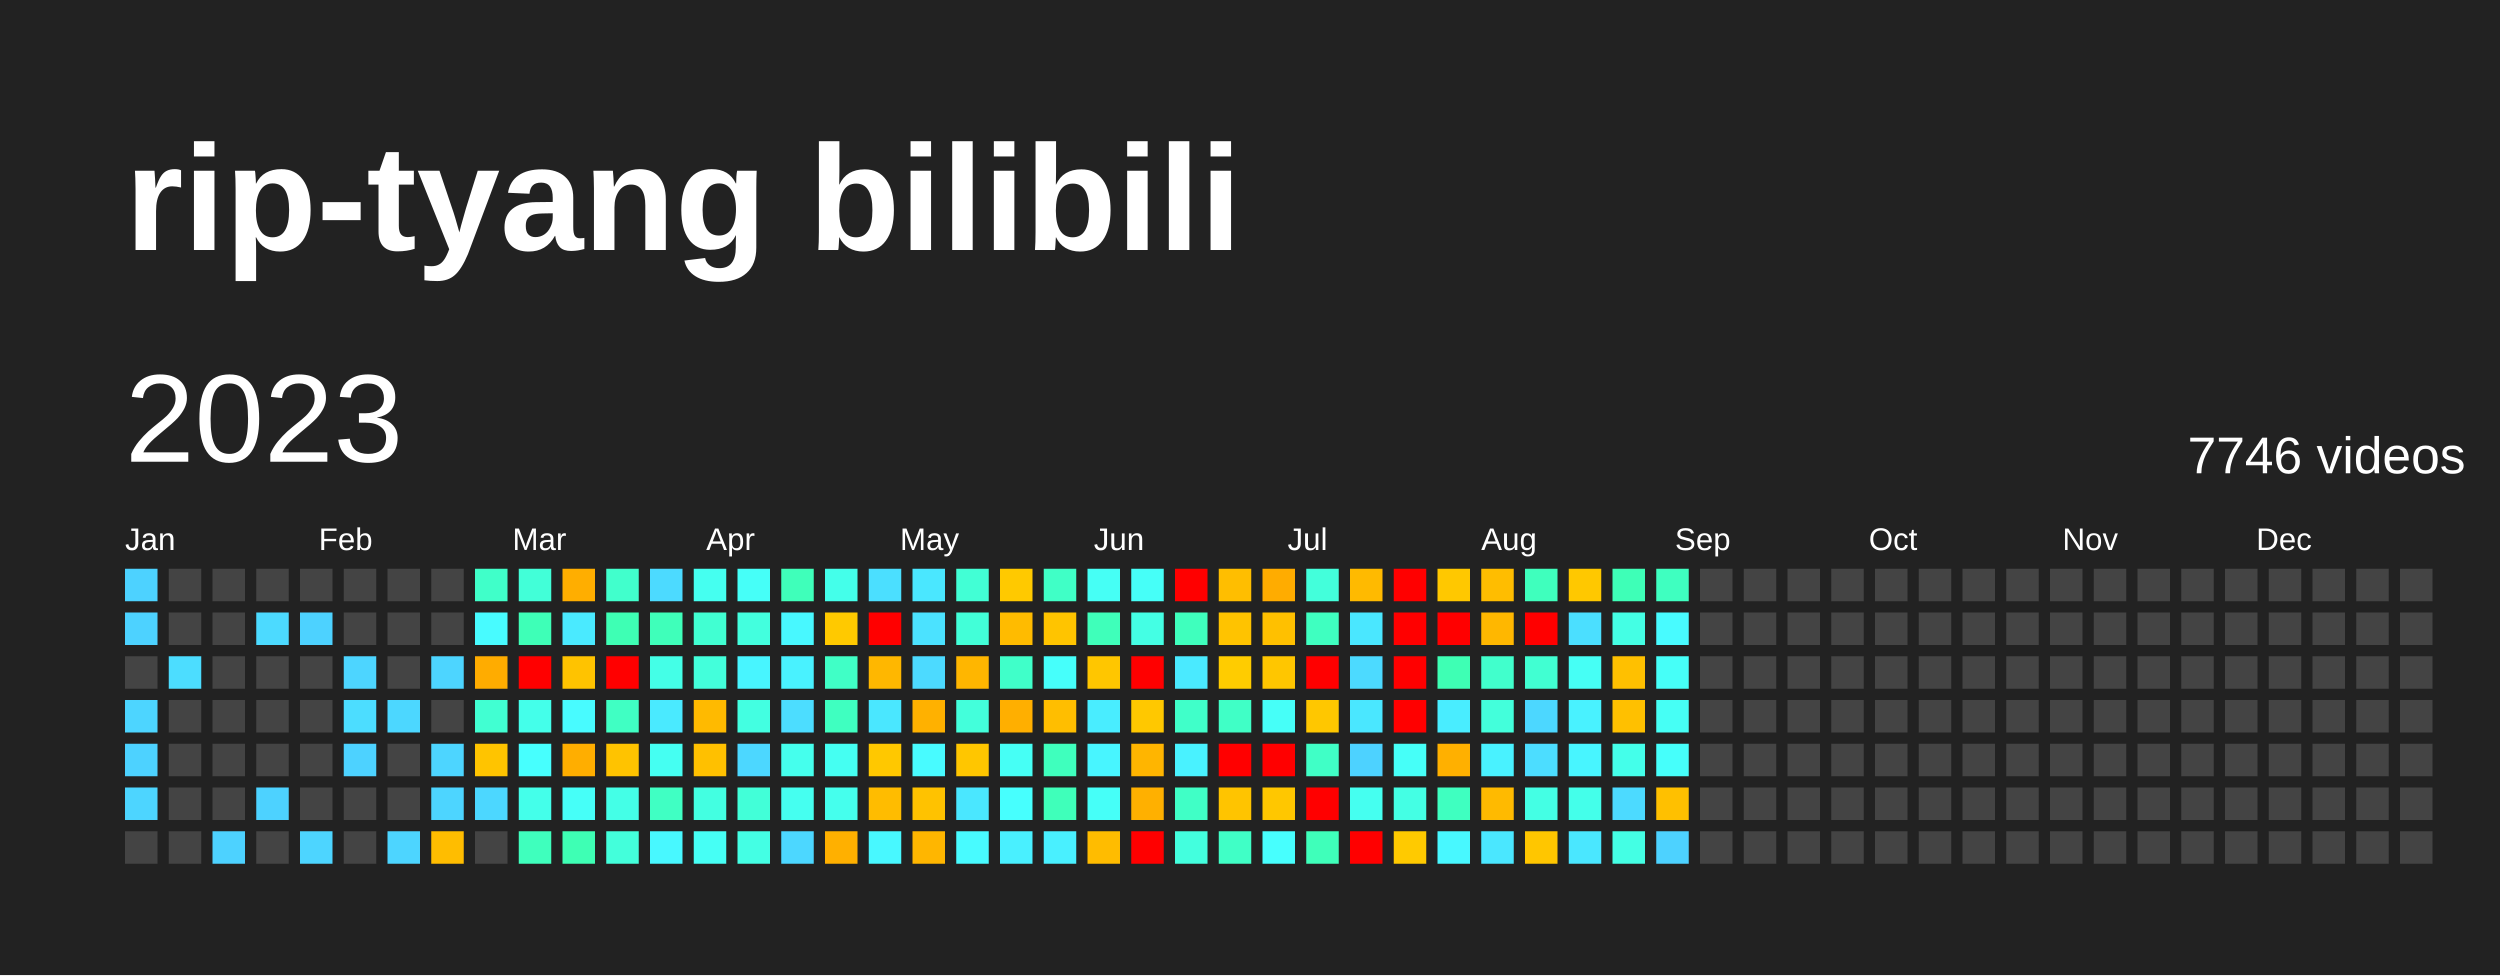
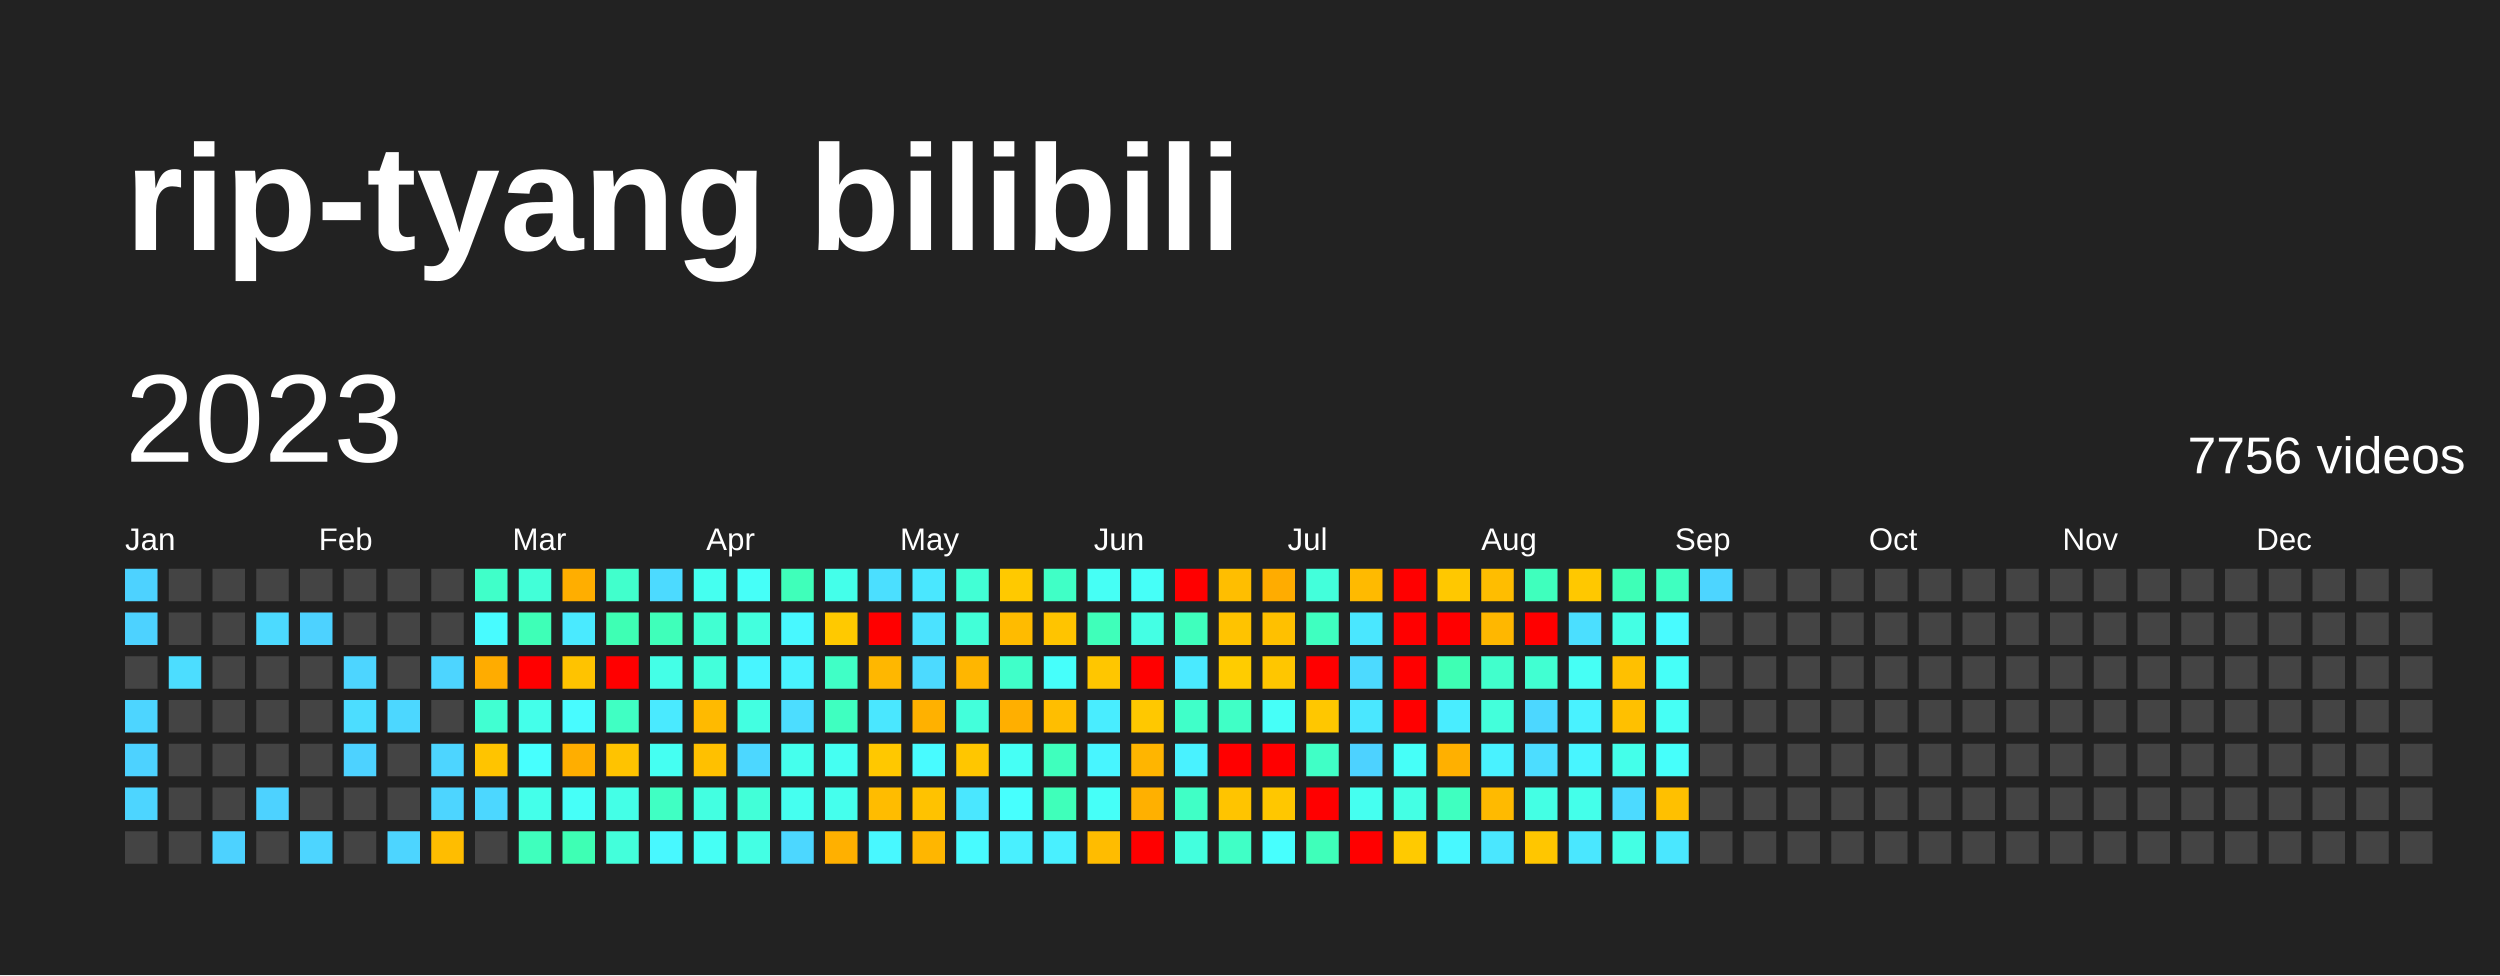
<svg xmlns="http://www.w3.org/2000/svg" baseProfile="full" height="78mm" version="1.1" viewBox="0,0,200,78" width="200mm">
  <defs />
  <rect fill="#222222" height="78" width="200" x="0" y="0" />
  <text fill="#FFFFFF" style="font-size:12px; font-family:Arial; font-weight:bold;" x="10" y="20">rip-tyang bilibili</text>
  <text dominant-baseline="hanging" fill="#FFFFFF" style="font-size:10.0px; font-family:Arial;" x="10" y="30">2023</text>
-   <text dominant-baseline="hanging" fill="#FFFFFF" style="font-size:4.125px; font-family:Arial;" x="175" y="35">7746 videos</text>
+   <text dominant-baseline="hanging" fill="#FFFFFF" style="font-size:4.125px; font-family:Arial;" x="175" y="35">7756 videos</text>
  <text fill="#FFFFFF" style="font-size:2.5px; font-family:Arial" x="10.0" y="44">Jan</text>
  <text fill="#FFFFFF" style="font-size:2.5px; font-family:Arial" x="25.5" y="44">Feb</text>
  <text fill="#FFFFFF" style="font-size:2.5px; font-family:Arial" x="41.0" y="44">Mar</text>
  <text fill="#FFFFFF" style="font-size:2.5px; font-family:Arial" x="56.5" y="44">Apr</text>
  <text fill="#FFFFFF" style="font-size:2.5px; font-family:Arial" x="72.0" y="44">May</text>
  <text fill="#FFFFFF" style="font-size:2.5px; font-family:Arial" x="87.5" y="44">Jun</text>
  <text fill="#FFFFFF" style="font-size:2.5px; font-family:Arial" x="103.0" y="44">Jul</text>
  <text fill="#FFFFFF" style="font-size:2.5px; font-family:Arial" x="118.5" y="44">Aug</text>
  <text fill="#FFFFFF" style="font-size:2.5px; font-family:Arial" x="134.0" y="44">Sep</text>
  <text fill="#FFFFFF" style="font-size:2.5px; font-family:Arial" x="149.5" y="44">Oct</text>
  <text fill="#FFFFFF" style="font-size:2.5px; font-family:Arial" x="165.0" y="44">Nov</text>
  <text fill="#FFFFFF" style="font-size:2.5px; font-family:Arial" x="180.5" y="44">Dec</text>
  <rect fill="#4dd2ff" height="2.6" width="2.6" x="10.0" y="45.5" />
  <rect fill="#4dd2ff" height="2.6" width="2.6" x="10.0" y="49.0" />
  <rect fill="#444444" height="2.6" width="2.6" x="10.0" y="52.5" />
  <rect fill="#4dd5ff" height="2.6" width="2.6" x="10.0" y="56.0" />
  <rect fill="#4dd2ff" height="2.6" width="2.6" x="10.0" y="59.5" />
  <rect fill="#4dd5ff" height="2.6" width="2.6" x="10.0" y="63.0" />
  <rect fill="#444444" height="2.6" width="2.6" x="10.0" y="66.5" />
  <rect fill="#444444" height="2.6" width="2.6" x="13.5" y="45.5" />
  <rect fill="#444444" height="2.6" width="2.6" x="13.5" y="49.0" />
  <rect fill="#4cddff" height="2.6" width="2.6" x="13.5" y="52.5" />
  <rect fill="#444444" height="2.6" width="2.6" x="13.5" y="56.0" />
  <rect fill="#444444" height="2.6" width="2.6" x="13.5" y="59.5" />
  <rect fill="#444444" height="2.6" width="2.6" x="13.5" y="63.0" />
  <rect fill="#444444" height="2.6" width="2.6" x="13.5" y="66.5" />
  <rect fill="#444444" height="2.6" width="2.6" x="17.0" y="45.5" />
  <rect fill="#444444" height="2.6" width="2.6" x="17.0" y="49.0" />
  <rect fill="#444444" height="2.6" width="2.6" x="17.0" y="52.5" />
  <rect fill="#444444" height="2.6" width="2.6" x="17.0" y="56.0" />
  <rect fill="#444444" height="2.6" width="2.6" x="17.0" y="59.5" />
  <rect fill="#444444" height="2.6" width="2.6" x="17.0" y="63.0" />
  <rect fill="#4dd2ff" height="2.6" width="2.6" x="17.0" y="66.5" />
  <rect fill="#444444" height="2.6" width="2.6" x="20.5" y="45.5" />
  <rect fill="#4cdaff" height="2.6" width="2.6" x="20.5" y="49.0" />
  <rect fill="#444444" height="2.6" width="2.6" x="20.5" y="52.5" />
  <rect fill="#444444" height="2.6" width="2.6" x="20.5" y="56.0" />
  <rect fill="#444444" height="2.6" width="2.6" x="20.5" y="59.5" />
  <rect fill="#4dd2ff" height="2.6" width="2.6" x="20.5" y="63.0" />
  <rect fill="#444444" height="2.6" width="2.6" x="20.5" y="66.5" />
  <rect fill="#444444" height="2.6" width="2.6" x="24.0" y="45.5" />
  <rect fill="#4dd2ff" height="2.6" width="2.6" x="24.0" y="49.0" />
  <rect fill="#444444" height="2.6" width="2.6" x="24.0" y="52.5" />
  <rect fill="#444444" height="2.6" width="2.6" x="24.0" y="56.0" />
  <rect fill="#444444" height="2.6" width="2.6" x="24.0" y="59.5" />
  <rect fill="#444444" height="2.6" width="2.6" x="24.0" y="63.0" />
  <rect fill="#4dd5ff" height="2.6" width="2.6" x="24.0" y="66.5" />
  <rect fill="#444444" height="2.6" width="2.6" x="27.5" y="45.5" />
  <rect fill="#444444" height="2.6" width="2.6" x="27.5" y="49.0" />
  <rect fill="#4dd5ff" height="2.6" width="2.6" x="27.5" y="52.5" />
  <rect fill="#4cddff" height="2.6" width="2.6" x="27.5" y="56.0" />
  <rect fill="#4dd2ff" height="2.6" width="2.6" x="27.5" y="59.5" />
  <rect fill="#444444" height="2.6" width="2.6" x="27.5" y="63.0" />
  <rect fill="#444444" height="2.6" width="2.6" x="27.5" y="66.5" />
  <rect fill="#444444" height="2.6" width="2.6" x="31.0" y="45.5" />
  <rect fill="#444444" height="2.6" width="2.6" x="31.0" y="49.0" />
  <rect fill="#444444" height="2.6" width="2.6" x="31.0" y="52.5" />
  <rect fill="#4cd7ff" height="2.6" width="2.6" x="31.0" y="56.0" />
  <rect fill="#444444" height="2.6" width="2.6" x="31.0" y="59.5" />
  <rect fill="#444444" height="2.6" width="2.6" x="31.0" y="63.0" />
  <rect fill="#4dd5ff" height="2.6" width="2.6" x="31.0" y="66.5" />
  <rect fill="#444444" height="2.6" width="2.6" x="34.5" y="45.5" />
  <rect fill="#444444" height="2.6" width="2.6" x="34.5" y="49.0" />
  <rect fill="#4dd5ff" height="2.6" width="2.6" x="34.5" y="52.5" />
  <rect fill="#444444" height="2.6" width="2.6" x="34.5" y="56.0" />
  <rect fill="#4dd5ff" height="2.6" width="2.6" x="34.5" y="59.5" />
  <rect fill="#4dd5ff" height="2.6" width="2.6" x="34.5" y="63.0" />
  <rect fill="#ffbd00" height="2.6" width="2.6" x="34.5" y="66.5" />
  <rect fill="#40ffc9" height="2.6" width="2.6" x="38.0" y="45.5" />
  <rect fill="#48fbff" height="2.6" width="2.6" x="38.0" y="49.0" />
  <rect fill="#ffac00" height="2.6" width="2.6" x="38.0" y="52.5" />
  <rect fill="#41ffd2" height="2.6" width="2.6" x="38.0" y="56.0" />
  <rect fill="#ffc400" height="2.6" width="2.6" x="38.0" y="59.5" />
  <rect fill="#4cd7ff" height="2.6" width="2.6" x="38.0" y="63.0" />
  <rect fill="#444444" height="2.6" width="2.6" x="38.0" y="66.5" />
  <rect fill="#42ffd8" height="2.6" width="2.6" x="41.5" y="45.5" />
  <rect fill="#3effb7" height="2.6" width="2.6" x="41.5" y="49.0" />
  <rect fill="red" height="2.6" width="2.6" x="41.5" y="52.5" />
  <rect fill="#44ffea" height="2.6" width="2.6" x="41.5" y="56.0" />
  <rect fill="#47fffe" height="2.6" width="2.6" x="41.5" y="59.5" />
  <rect fill="#44ffea" height="2.6" width="2.6" x="41.5" y="63.0" />
  <rect fill="#3fffbd" height="2.6" width="2.6" x="41.5" y="66.5" />
  <rect fill="#ffae00" height="2.6" width="2.6" x="45.0" y="45.5" />
  <rect fill="#4aeaff" height="2.6" width="2.6" x="45.0" y="49.0" />
  <rect fill="#ffc300" height="2.6" width="2.6" x="45.0" y="52.5" />
  <rect fill="#48fbff" height="2.6" width="2.6" x="45.0" y="56.0" />
  <rect fill="#ffae00" height="2.6" width="2.6" x="45.0" y="59.5" />
  <rect fill="#46fff8" height="2.6" width="2.6" x="45.0" y="63.0" />
  <rect fill="#3effb4" height="2.6" width="2.6" x="45.0" y="66.5" />
  <rect fill="#41ffcc" height="2.6" width="2.6" x="48.5" y="45.5" />
  <rect fill="#3effb4" height="2.6" width="2.6" x="48.5" y="49.0" />
  <rect fill="red" height="2.6" width="2.6" x="48.5" y="52.5" />
  <rect fill="#40ffc3" height="2.6" width="2.6" x="48.5" y="56.0" />
  <rect fill="#ffc300" height="2.6" width="2.6" x="48.5" y="59.5" />
  <rect fill="#44ffe7" height="2.6" width="2.6" x="48.5" y="63.0" />
  <rect fill="#43ffdb" height="2.6" width="2.6" x="48.5" y="66.5" />
  <rect fill="#4cdaff" height="2.6" width="2.6" x="52.0" y="45.5" />
  <rect fill="#3fffba" height="2.6" width="2.6" x="52.0" y="49.0" />
  <rect fill="#44ffe7" height="2.6" width="2.6" x="52.0" y="52.5" />
  <rect fill="#4aeaff" height="2.6" width="2.6" x="52.0" y="56.0" />
  <rect fill="#45fff2" height="2.6" width="2.6" x="52.0" y="59.5" />
  <rect fill="#40ffc3" height="2.6" width="2.6" x="52.0" y="63.0" />
  <rect fill="#48f8ff" height="2.6" width="2.6" x="52.0" y="66.5" />
  <rect fill="#45fff0" height="2.6" width="2.6" x="55.5" y="45.5" />
  <rect fill="#41ffd2" height="2.6" width="2.6" x="55.5" y="49.0" />
  <rect fill="#43ffdb" height="2.6" width="2.6" x="55.5" y="52.5" />
  <rect fill="#ffba00" height="2.6" width="2.6" x="55.5" y="56.0" />
  <rect fill="#ffc000" height="2.6" width="2.6" x="55.5" y="59.5" />
  <rect fill="#43ffe1" height="2.6" width="2.6" x="55.5" y="63.0" />
  <rect fill="#46fff5" height="2.6" width="2.6" x="55.5" y="66.5" />
  <rect fill="#46fff8" height="2.6" width="2.6" x="59.0" y="45.5" />
  <rect fill="#43ffde" height="2.6" width="2.6" x="59.0" y="49.0" />
  <rect fill="#48f5ff" height="2.6" width="2.6" x="59.0" y="52.5" />
  <rect fill="#43ffe1" height="2.6" width="2.6" x="59.0" y="56.0" />
  <rect fill="#4cd7ff" height="2.6" width="2.6" x="59.0" y="59.5" />
  <rect fill="#42ffd8" height="2.6" width="2.6" x="59.0" y="63.0" />
  <rect fill="#44ffe4" height="2.6" width="2.6" x="59.0" y="66.5" />
  <rect fill="#3fffba" height="2.6" width="2.6" x="62.5" y="45.5" />
  <rect fill="#48f8ff" height="2.6" width="2.6" x="62.5" y="49.0" />
  <rect fill="#49f2ff" height="2.6" width="2.6" x="62.5" y="52.5" />
  <rect fill="#4cddff" height="2.6" width="2.6" x="62.5" y="56.0" />
  <rect fill="#45ffed" height="2.6" width="2.6" x="62.5" y="59.5" />
  <rect fill="#45fff0" height="2.6" width="2.6" x="62.5" y="63.0" />
  <rect fill="#4cd7ff" height="2.6" width="2.6" x="62.5" y="66.5" />
  <rect fill="#44ffea" height="2.6" width="2.6" x="66.0" y="45.5" />
  <rect fill="#ffc900" height="2.6" width="2.6" x="66.0" y="49.0" />
  <rect fill="#40ffc6" height="2.6" width="2.6" x="66.0" y="52.5" />
  <rect fill="#3fffc0" height="2.6" width="2.6" x="66.0" y="56.0" />
  <rect fill="#45fff2" height="2.6" width="2.6" x="66.0" y="59.5" />
  <rect fill="#45ffed" height="2.6" width="2.6" x="66.0" y="63.0" />
  <rect fill="#ffb000" height="2.6" width="2.6" x="66.0" y="66.5" />
  <rect fill="#4bdfff" height="2.6" width="2.6" x="69.5" y="45.5" />
  <rect fill="red" height="2.6" width="2.6" x="69.5" y="49.0" />
  <rect fill="#ffb700" height="2.6" width="2.6" x="69.5" y="52.5" />
  <rect fill="#4ae7ff" height="2.6" width="2.6" x="69.5" y="56.0" />
  <rect fill="#ffc800" height="2.6" width="2.6" x="69.5" y="59.5" />
  <rect fill="#ffbc00" height="2.6" width="2.6" x="69.5" y="63.0" />
  <rect fill="#48f8ff" height="2.6" width="2.6" x="69.5" y="66.5" />
  <rect fill="#4ae7ff" height="2.6" width="2.6" x="73.0" y="45.5" />
  <rect fill="#4be2ff" height="2.6" width="2.6" x="73.0" y="49.0" />
  <rect fill="#4cdaff" height="2.6" width="2.6" x="73.0" y="52.5" />
  <rect fill="#ffb100" height="2.6" width="2.6" x="73.0" y="56.0" />
  <rect fill="#48fbff" height="2.6" width="2.6" x="73.0" y="59.5" />
  <rect fill="#ffc200" height="2.6" width="2.6" x="73.0" y="63.0" />
  <rect fill="#ffb600" height="2.6" width="2.6" x="73.0" y="66.5" />
  <rect fill="#42ffd5" height="2.6" width="2.6" x="76.5" y="45.5" />
  <rect fill="#42ffd8" height="2.6" width="2.6" x="76.5" y="49.0" />
  <rect fill="#ffb600" height="2.6" width="2.6" x="76.5" y="52.5" />
  <rect fill="#43ffdb" height="2.6" width="2.6" x="76.5" y="56.0" />
  <rect fill="#ffc600" height="2.6" width="2.6" x="76.5" y="59.5" />
  <rect fill="#4ae7ff" height="2.6" width="2.6" x="76.5" y="63.0" />
  <rect fill="#48fbff" height="2.6" width="2.6" x="76.5" y="66.5" />
  <rect fill="#ffc900" height="2.6" width="2.6" x="80.0" y="45.5" />
  <rect fill="#ffbb00" height="2.6" width="2.6" x="80.0" y="49.0" />
  <rect fill="#40ffc9" height="2.6" width="2.6" x="80.0" y="52.5" />
  <rect fill="#ffaf00" height="2.6" width="2.6" x="80.0" y="56.0" />
  <rect fill="#46fff5" height="2.6" width="2.6" x="80.0" y="59.5" />
  <rect fill="#47fffe" height="2.6" width="2.6" x="80.0" y="63.0" />
  <rect fill="#49f0ff" height="2.6" width="2.6" x="80.0" y="66.5" />
  <rect fill="#40ffc6" height="2.6" width="2.6" x="83.5" y="45.5" />
  <rect fill="#ffc400" height="2.6" width="2.6" x="83.5" y="49.0" />
  <rect fill="#46fffb" height="2.6" width="2.6" x="83.5" y="52.5" />
  <rect fill="#ffbe00" height="2.6" width="2.6" x="83.5" y="56.0" />
  <rect fill="#3fffbd" height="2.6" width="2.6" x="83.5" y="59.5" />
  <rect fill="#3fffba" height="2.6" width="2.6" x="83.5" y="63.0" />
  <rect fill="#49f0ff" height="2.6" width="2.6" x="83.5" y="66.5" />
  <rect fill="#46fff5" height="2.6" width="2.6" x="87.0" y="45.5" />
  <rect fill="#3fffba" height="2.6" width="2.6" x="87.0" y="49.0" />
  <rect fill="#ffc600" height="2.6" width="2.6" x="87.0" y="52.5" />
  <rect fill="#49edff" height="2.6" width="2.6" x="87.0" y="56.0" />
  <rect fill="#48f5ff" height="2.6" width="2.6" x="87.0" y="59.5" />
  <rect fill="#46fff8" height="2.6" width="2.6" x="87.0" y="63.0" />
  <rect fill="#ffbc00" height="2.6" width="2.6" x="87.0" y="66.5" />
  <rect fill="#46fff8" height="2.6" width="2.6" x="90.5" y="45.5" />
  <rect fill="#44ffe4" height="2.6" width="2.6" x="90.5" y="49.0" />
  <rect fill="red" height="2.6" width="2.6" x="90.5" y="52.5" />
  <rect fill="#ffc800" height="2.6" width="2.6" x="90.5" y="56.0" />
  <rect fill="#ffb500" height="2.6" width="2.6" x="90.5" y="59.5" />
  <rect fill="#ffb000" height="2.6" width="2.6" x="90.5" y="63.0" />
  <rect fill="red" height="2.6" width="2.6" x="90.5" y="66.5" />
  <rect fill="red" height="2.6" width="2.6" x="94.0" y="45.5" />
  <rect fill="#3fffbd" height="2.6" width="2.6" x="94.0" y="49.0" />
  <rect fill="#4aeaff" height="2.6" width="2.6" x="94.0" y="52.5" />
  <rect fill="#40ffc9" height="2.6" width="2.6" x="94.0" y="56.0" />
  <rect fill="#49f2ff" height="2.6" width="2.6" x="94.0" y="59.5" />
  <rect fill="#40ffc6" height="2.6" width="2.6" x="94.0" y="63.0" />
  <rect fill="#43ffde" height="2.6" width="2.6" x="94.0" y="66.5" />
  <rect fill="#ffbe00" height="2.6" width="2.6" x="97.5" y="45.5" />
  <rect fill="#ffc300" height="2.6" width="2.6" x="97.5" y="49.0" />
  <rect fill="#ffcc00" height="2.6" width="2.6" x="97.5" y="52.5" />
  <rect fill="#40ffc6" height="2.6" width="2.6" x="97.5" y="56.0" />
  <rect fill="red" height="2.6" width="2.6" x="97.5" y="59.5" />
  <rect fill="#ffc400" height="2.6" width="2.6" x="97.5" y="63.0" />
  <rect fill="#40ffc6" height="2.6" width="2.6" x="97.5" y="66.5" />
  <rect fill="#ffac00" height="2.6" width="2.6" x="101.0" y="45.5" />
  <rect fill="#ffc000" height="2.6" width="2.6" x="101.0" y="49.0" />
  <rect fill="#ffc600" height="2.6" width="2.6" x="101.0" y="52.5" />
  <rect fill="#46fff8" height="2.6" width="2.6" x="101.0" y="56.0" />
  <rect fill="red" height="2.6" width="2.6" x="101.0" y="59.5" />
  <rect fill="#ffc700" height="2.6" width="2.6" x="101.0" y="63.0" />
  <rect fill="#47fffe" height="2.6" width="2.6" x="101.0" y="66.5" />
  <rect fill="#43ffdb" height="2.6" width="2.6" x="104.5" y="45.5" />
  <rect fill="#3fffc0" height="2.6" width="2.6" x="104.5" y="49.0" />
  <rect fill="red" height="2.6" width="2.6" x="104.5" y="52.5" />
  <rect fill="#ffc700" height="2.6" width="2.6" x="104.5" y="56.0" />
  <rect fill="#40ffc6" height="2.6" width="2.6" x="104.5" y="59.5" />
  <rect fill="red" height="2.6" width="2.6" x="104.5" y="63.0" />
  <rect fill="#3fffba" height="2.6" width="2.6" x="104.5" y="66.5" />
  <rect fill="#ffba00" height="2.6" width="2.6" x="108.0" y="45.5" />
  <rect fill="#4ae7ff" height="2.6" width="2.6" x="108.0" y="49.0" />
  <rect fill="#4cdaff" height="2.6" width="2.6" x="108.0" y="52.5" />
  <rect fill="#4ae7ff" height="2.6" width="2.6" x="108.0" y="56.0" />
  <rect fill="#4dd2ff" height="2.6" width="2.6" x="108.0" y="59.5" />
  <rect fill="#45fff0" height="2.6" width="2.6" x="108.0" y="63.0" />
  <rect fill="red" height="2.6" width="2.6" x="108.0" y="66.5" />
  <rect fill="red" height="2.6" width="2.6" x="111.5" y="45.5" />
  <rect fill="red" height="2.6" width="2.6" x="111.5" y="49.0" />
  <rect fill="red" height="2.6" width="2.6" x="111.5" y="52.5" />
  <rect fill="red" height="2.6" width="2.6" x="111.5" y="56.0" />
  <rect fill="#46fff8" height="2.6" width="2.6" x="111.5" y="59.5" />
  <rect fill="#44ffe4" height="2.6" width="2.6" x="111.5" y="63.0" />
  <rect fill="#ffca00" height="2.6" width="2.6" x="111.5" y="66.5" />
  <rect fill="#ffc800" height="2.6" width="2.6" x="115.0" y="45.5" />
  <rect fill="red" height="2.6" width="2.6" x="115.0" y="49.0" />
  <rect fill="#3effb4" height="2.6" width="2.6" x="115.0" y="52.5" />
  <rect fill="#49edff" height="2.6" width="2.6" x="115.0" y="56.0" />
  <rect fill="#ffb000" height="2.6" width="2.6" x="115.0" y="59.5" />
  <rect fill="#3fffc0" height="2.6" width="2.6" x="115.0" y="63.0" />
  <rect fill="#48f8ff" height="2.6" width="2.6" x="115.0" y="66.5" />
  <rect fill="#ffbd00" height="2.6" width="2.6" x="118.5" y="45.5" />
  <rect fill="#ffb700" height="2.6" width="2.6" x="118.5" y="49.0" />
  <rect fill="#41ffcc" height="2.6" width="2.6" x="118.5" y="52.5" />
  <rect fill="#43ffdb" height="2.6" width="2.6" x="118.5" y="56.0" />
  <rect fill="#49f2ff" height="2.6" width="2.6" x="118.5" y="59.5" />
  <rect fill="#ffba00" height="2.6" width="2.6" x="118.5" y="63.0" />
  <rect fill="#4ae7ff" height="2.6" width="2.6" x="118.5" y="66.5" />
  <rect fill="#3fffbd" height="2.6" width="2.6" x="122.0" y="45.5" />
  <rect fill="red" height="2.6" width="2.6" x="122.0" y="49.0" />
  <rect fill="#41ffd2" height="2.6" width="2.6" x="122.0" y="52.5" />
  <rect fill="#4cd7ff" height="2.6" width="2.6" x="122.0" y="56.0" />
  <rect fill="#4cddff" height="2.6" width="2.6" x="122.0" y="59.5" />
  <rect fill="#44ffe4" height="2.6" width="2.6" x="122.0" y="63.0" />
  <rect fill="#ffc600" height="2.6" width="2.6" x="122.0" y="66.5" />
  <rect fill="#ffc800" height="2.6" width="2.6" x="125.5" y="45.5" />
  <rect fill="#4bdfff" height="2.6" width="2.6" x="125.5" y="49.0" />
  <rect fill="#46fff5" height="2.6" width="2.6" x="125.5" y="52.5" />
  <rect fill="#49f2ff" height="2.6" width="2.6" x="125.5" y="56.0" />
  <rect fill="#48f5ff" height="2.6" width="2.6" x="125.5" y="59.5" />
  <rect fill="#44ffea" height="2.6" width="2.6" x="125.5" y="63.0" />
  <rect fill="#4ae7ff" height="2.6" width="2.6" x="125.5" y="66.5" />
  <rect fill="#3effb7" height="2.6" width="2.6" x="129.0" y="45.5" />
  <rect fill="#44ffe4" height="2.6" width="2.6" x="129.0" y="49.0" />
  <rect fill="#ffc000" height="2.6" width="2.6" x="129.0" y="52.5" />
  <rect fill="#ffc000" height="2.6" width="2.6" x="129.0" y="56.0" />
  <rect fill="#44ffea" height="2.6" width="2.6" x="129.0" y="59.5" />
  <rect fill="#4cdaff" height="2.6" width="2.6" x="129.0" y="63.0" />
  <rect fill="#44ffe4" height="2.6" width="2.6" x="129.0" y="66.5" />
  <rect fill="#3fffc0" height="2.6" width="2.6" x="132.5" y="45.5" />
  <rect fill="#48fbff" height="2.6" width="2.6" x="132.5" y="49.0" />
  <rect fill="#46fff8" height="2.6" width="2.6" x="132.5" y="52.5" />
  <rect fill="#46fff5" height="2.6" width="2.6" x="132.5" y="56.0" />
  <rect fill="#46fffb" height="2.6" width="2.6" x="132.5" y="59.5" />
  <rect fill="#ffc000" height="2.6" width="2.6" x="132.5" y="63.0" />
-   <rect fill="#4dd2ff" height="2.6" width="2.6" x="132.5" y="66.5" />
-   <rect fill="#444444" height="2.6" width="2.6" x="136.0" y="45.5" />
+   <rect fill="#4ae7ff" height="2.6" width="2.6" x="132.5" y="66.5" />
+   <rect fill="#4dd5ff" height="2.6" width="2.6" x="136.0" y="45.5" />
  <rect fill="#444444" height="2.6" width="2.6" x="136.0" y="49.0" />
  <rect fill="#444444" height="2.6" width="2.6" x="136.0" y="52.5" />
  <rect fill="#444444" height="2.6" width="2.6" x="136.0" y="56.0" />
  <rect fill="#444444" height="2.6" width="2.6" x="136.0" y="59.5" />
  <rect fill="#444444" height="2.6" width="2.6" x="136.0" y="63.0" />
  <rect fill="#444444" height="2.6" width="2.6" x="136.0" y="66.5" />
  <rect fill="#444444" height="2.6" width="2.6" x="139.5" y="45.5" />
  <rect fill="#444444" height="2.6" width="2.6" x="139.5" y="49.0" />
  <rect fill="#444444" height="2.6" width="2.6" x="139.5" y="52.5" />
  <rect fill="#444444" height="2.6" width="2.6" x="139.5" y="56.0" />
  <rect fill="#444444" height="2.6" width="2.6" x="139.5" y="59.5" />
  <rect fill="#444444" height="2.6" width="2.6" x="139.5" y="63.0" />
  <rect fill="#444444" height="2.6" width="2.6" x="139.5" y="66.5" />
  <rect fill="#444444" height="2.6" width="2.6" x="143.0" y="45.5" />
  <rect fill="#444444" height="2.6" width="2.6" x="143.0" y="49.0" />
  <rect fill="#444444" height="2.6" width="2.6" x="143.0" y="52.5" />
  <rect fill="#444444" height="2.6" width="2.6" x="143.0" y="56.0" />
  <rect fill="#444444" height="2.6" width="2.6" x="143.0" y="59.5" />
  <rect fill="#444444" height="2.6" width="2.6" x="143.0" y="63.0" />
  <rect fill="#444444" height="2.6" width="2.6" x="143.0" y="66.5" />
  <rect fill="#444444" height="2.6" width="2.6" x="146.5" y="45.5" />
  <rect fill="#444444" height="2.6" width="2.6" x="146.5" y="49.0" />
  <rect fill="#444444" height="2.6" width="2.6" x="146.5" y="52.5" />
  <rect fill="#444444" height="2.6" width="2.6" x="146.5" y="56.0" />
  <rect fill="#444444" height="2.6" width="2.6" x="146.5" y="59.5" />
  <rect fill="#444444" height="2.6" width="2.6" x="146.5" y="63.0" />
  <rect fill="#444444" height="2.6" width="2.6" x="146.5" y="66.5" />
  <rect fill="#444444" height="2.6" width="2.6" x="150.0" y="45.5" />
  <rect fill="#444444" height="2.6" width="2.6" x="150.0" y="49.0" />
  <rect fill="#444444" height="2.6" width="2.6" x="150.0" y="52.5" />
  <rect fill="#444444" height="2.6" width="2.6" x="150.0" y="56.0" />
  <rect fill="#444444" height="2.6" width="2.6" x="150.0" y="59.5" />
  <rect fill="#444444" height="2.6" width="2.6" x="150.0" y="63.0" />
  <rect fill="#444444" height="2.6" width="2.6" x="150.0" y="66.5" />
  <rect fill="#444444" height="2.6" width="2.6" x="153.5" y="45.5" />
  <rect fill="#444444" height="2.6" width="2.6" x="153.5" y="49.0" />
  <rect fill="#444444" height="2.6" width="2.6" x="153.5" y="52.5" />
  <rect fill="#444444" height="2.6" width="2.6" x="153.5" y="56.0" />
  <rect fill="#444444" height="2.6" width="2.6" x="153.5" y="59.5" />
  <rect fill="#444444" height="2.6" width="2.6" x="153.5" y="63.0" />
  <rect fill="#444444" height="2.6" width="2.6" x="153.5" y="66.5" />
  <rect fill="#444444" height="2.6" width="2.6" x="157.0" y="45.5" />
  <rect fill="#444444" height="2.6" width="2.6" x="157.0" y="49.0" />
  <rect fill="#444444" height="2.6" width="2.6" x="157.0" y="52.5" />
  <rect fill="#444444" height="2.6" width="2.6" x="157.0" y="56.0" />
  <rect fill="#444444" height="2.6" width="2.6" x="157.0" y="59.5" />
  <rect fill="#444444" height="2.6" width="2.6" x="157.0" y="63.0" />
  <rect fill="#444444" height="2.6" width="2.6" x="157.0" y="66.5" />
  <rect fill="#444444" height="2.6" width="2.6" x="160.5" y="45.5" />
  <rect fill="#444444" height="2.6" width="2.6" x="160.5" y="49.0" />
  <rect fill="#444444" height="2.6" width="2.6" x="160.5" y="52.5" />
  <rect fill="#444444" height="2.6" width="2.6" x="160.5" y="56.0" />
  <rect fill="#444444" height="2.6" width="2.6" x="160.5" y="59.5" />
  <rect fill="#444444" height="2.6" width="2.6" x="160.5" y="63.0" />
  <rect fill="#444444" height="2.6" width="2.6" x="160.5" y="66.5" />
  <rect fill="#444444" height="2.6" width="2.6" x="164.0" y="45.5" />
  <rect fill="#444444" height="2.6" width="2.6" x="164.0" y="49.0" />
  <rect fill="#444444" height="2.6" width="2.6" x="164.0" y="52.5" />
  <rect fill="#444444" height="2.6" width="2.6" x="164.0" y="56.0" />
  <rect fill="#444444" height="2.6" width="2.6" x="164.0" y="59.5" />
  <rect fill="#444444" height="2.6" width="2.6" x="164.0" y="63.0" />
  <rect fill="#444444" height="2.6" width="2.6" x="164.0" y="66.5" />
  <rect fill="#444444" height="2.6" width="2.6" x="167.5" y="45.5" />
  <rect fill="#444444" height="2.6" width="2.6" x="167.5" y="49.0" />
  <rect fill="#444444" height="2.6" width="2.6" x="167.5" y="52.5" />
  <rect fill="#444444" height="2.6" width="2.6" x="167.5" y="56.0" />
  <rect fill="#444444" height="2.6" width="2.6" x="167.5" y="59.5" />
  <rect fill="#444444" height="2.6" width="2.6" x="167.5" y="63.0" />
  <rect fill="#444444" height="2.6" width="2.6" x="167.5" y="66.5" />
  <rect fill="#444444" height="2.6" width="2.6" x="171.0" y="45.5" />
  <rect fill="#444444" height="2.6" width="2.6" x="171.0" y="49.0" />
  <rect fill="#444444" height="2.6" width="2.6" x="171.0" y="52.5" />
  <rect fill="#444444" height="2.6" width="2.6" x="171.0" y="56.0" />
  <rect fill="#444444" height="2.6" width="2.6" x="171.0" y="59.5" />
  <rect fill="#444444" height="2.6" width="2.6" x="171.0" y="63.0" />
  <rect fill="#444444" height="2.6" width="2.6" x="171.0" y="66.5" />
  <rect fill="#444444" height="2.6" width="2.6" x="174.5" y="45.5" />
  <rect fill="#444444" height="2.6" width="2.6" x="174.5" y="49.0" />
  <rect fill="#444444" height="2.6" width="2.6" x="174.5" y="52.5" />
  <rect fill="#444444" height="2.6" width="2.6" x="174.5" y="56.0" />
  <rect fill="#444444" height="2.6" width="2.6" x="174.5" y="59.5" />
  <rect fill="#444444" height="2.6" width="2.6" x="174.5" y="63.0" />
  <rect fill="#444444" height="2.6" width="2.6" x="174.5" y="66.5" />
  <rect fill="#444444" height="2.6" width="2.6" x="178.0" y="45.5" />
  <rect fill="#444444" height="2.6" width="2.6" x="178.0" y="49.0" />
  <rect fill="#444444" height="2.6" width="2.6" x="178.0" y="52.5" />
  <rect fill="#444444" height="2.6" width="2.6" x="178.0" y="56.0" />
  <rect fill="#444444" height="2.6" width="2.6" x="178.0" y="59.5" />
  <rect fill="#444444" height="2.6" width="2.6" x="178.0" y="63.0" />
  <rect fill="#444444" height="2.6" width="2.6" x="178.0" y="66.5" />
  <rect fill="#444444" height="2.6" width="2.6" x="181.5" y="45.5" />
  <rect fill="#444444" height="2.6" width="2.6" x="181.5" y="49.0" />
  <rect fill="#444444" height="2.6" width="2.6" x="181.5" y="52.5" />
  <rect fill="#444444" height="2.6" width="2.6" x="181.5" y="56.0" />
  <rect fill="#444444" height="2.6" width="2.6" x="181.5" y="59.5" />
  <rect fill="#444444" height="2.6" width="2.6" x="181.5" y="63.0" />
  <rect fill="#444444" height="2.6" width="2.6" x="181.5" y="66.5" />
  <rect fill="#444444" height="2.6" width="2.6" x="185.0" y="45.5" />
  <rect fill="#444444" height="2.6" width="2.6" x="185.0" y="49.0" />
  <rect fill="#444444" height="2.6" width="2.6" x="185.0" y="52.5" />
  <rect fill="#444444" height="2.6" width="2.6" x="185.0" y="56.0" />
  <rect fill="#444444" height="2.6" width="2.6" x="185.0" y="59.5" />
  <rect fill="#444444" height="2.6" width="2.6" x="185.0" y="63.0" />
  <rect fill="#444444" height="2.6" width="2.6" x="185.0" y="66.5" />
  <rect fill="#444444" height="2.6" width="2.6" x="188.5" y="45.5" />
  <rect fill="#444444" height="2.6" width="2.6" x="188.5" y="49.0" />
  <rect fill="#444444" height="2.6" width="2.6" x="188.5" y="52.5" />
  <rect fill="#444444" height="2.6" width="2.6" x="188.5" y="56.0" />
  <rect fill="#444444" height="2.6" width="2.6" x="188.5" y="59.5" />
  <rect fill="#444444" height="2.6" width="2.6" x="188.5" y="63.0" />
  <rect fill="#444444" height="2.6" width="2.6" x="188.5" y="66.5" />
  <rect fill="#444444" height="2.6" width="2.6" x="192.0" y="45.5" />
  <rect fill="#444444" height="2.6" width="2.6" x="192.0" y="49.0" />
  <rect fill="#444444" height="2.6" width="2.6" x="192.0" y="52.5" />
  <rect fill="#444444" height="2.6" width="2.6" x="192.0" y="56.0" />
  <rect fill="#444444" height="2.6" width="2.6" x="192.0" y="59.5" />
  <rect fill="#444444" height="2.6" width="2.6" x="192.0" y="63.0" />
  <rect fill="#444444" height="2.6" width="2.6" x="192.0" y="66.5" />
</svg>
